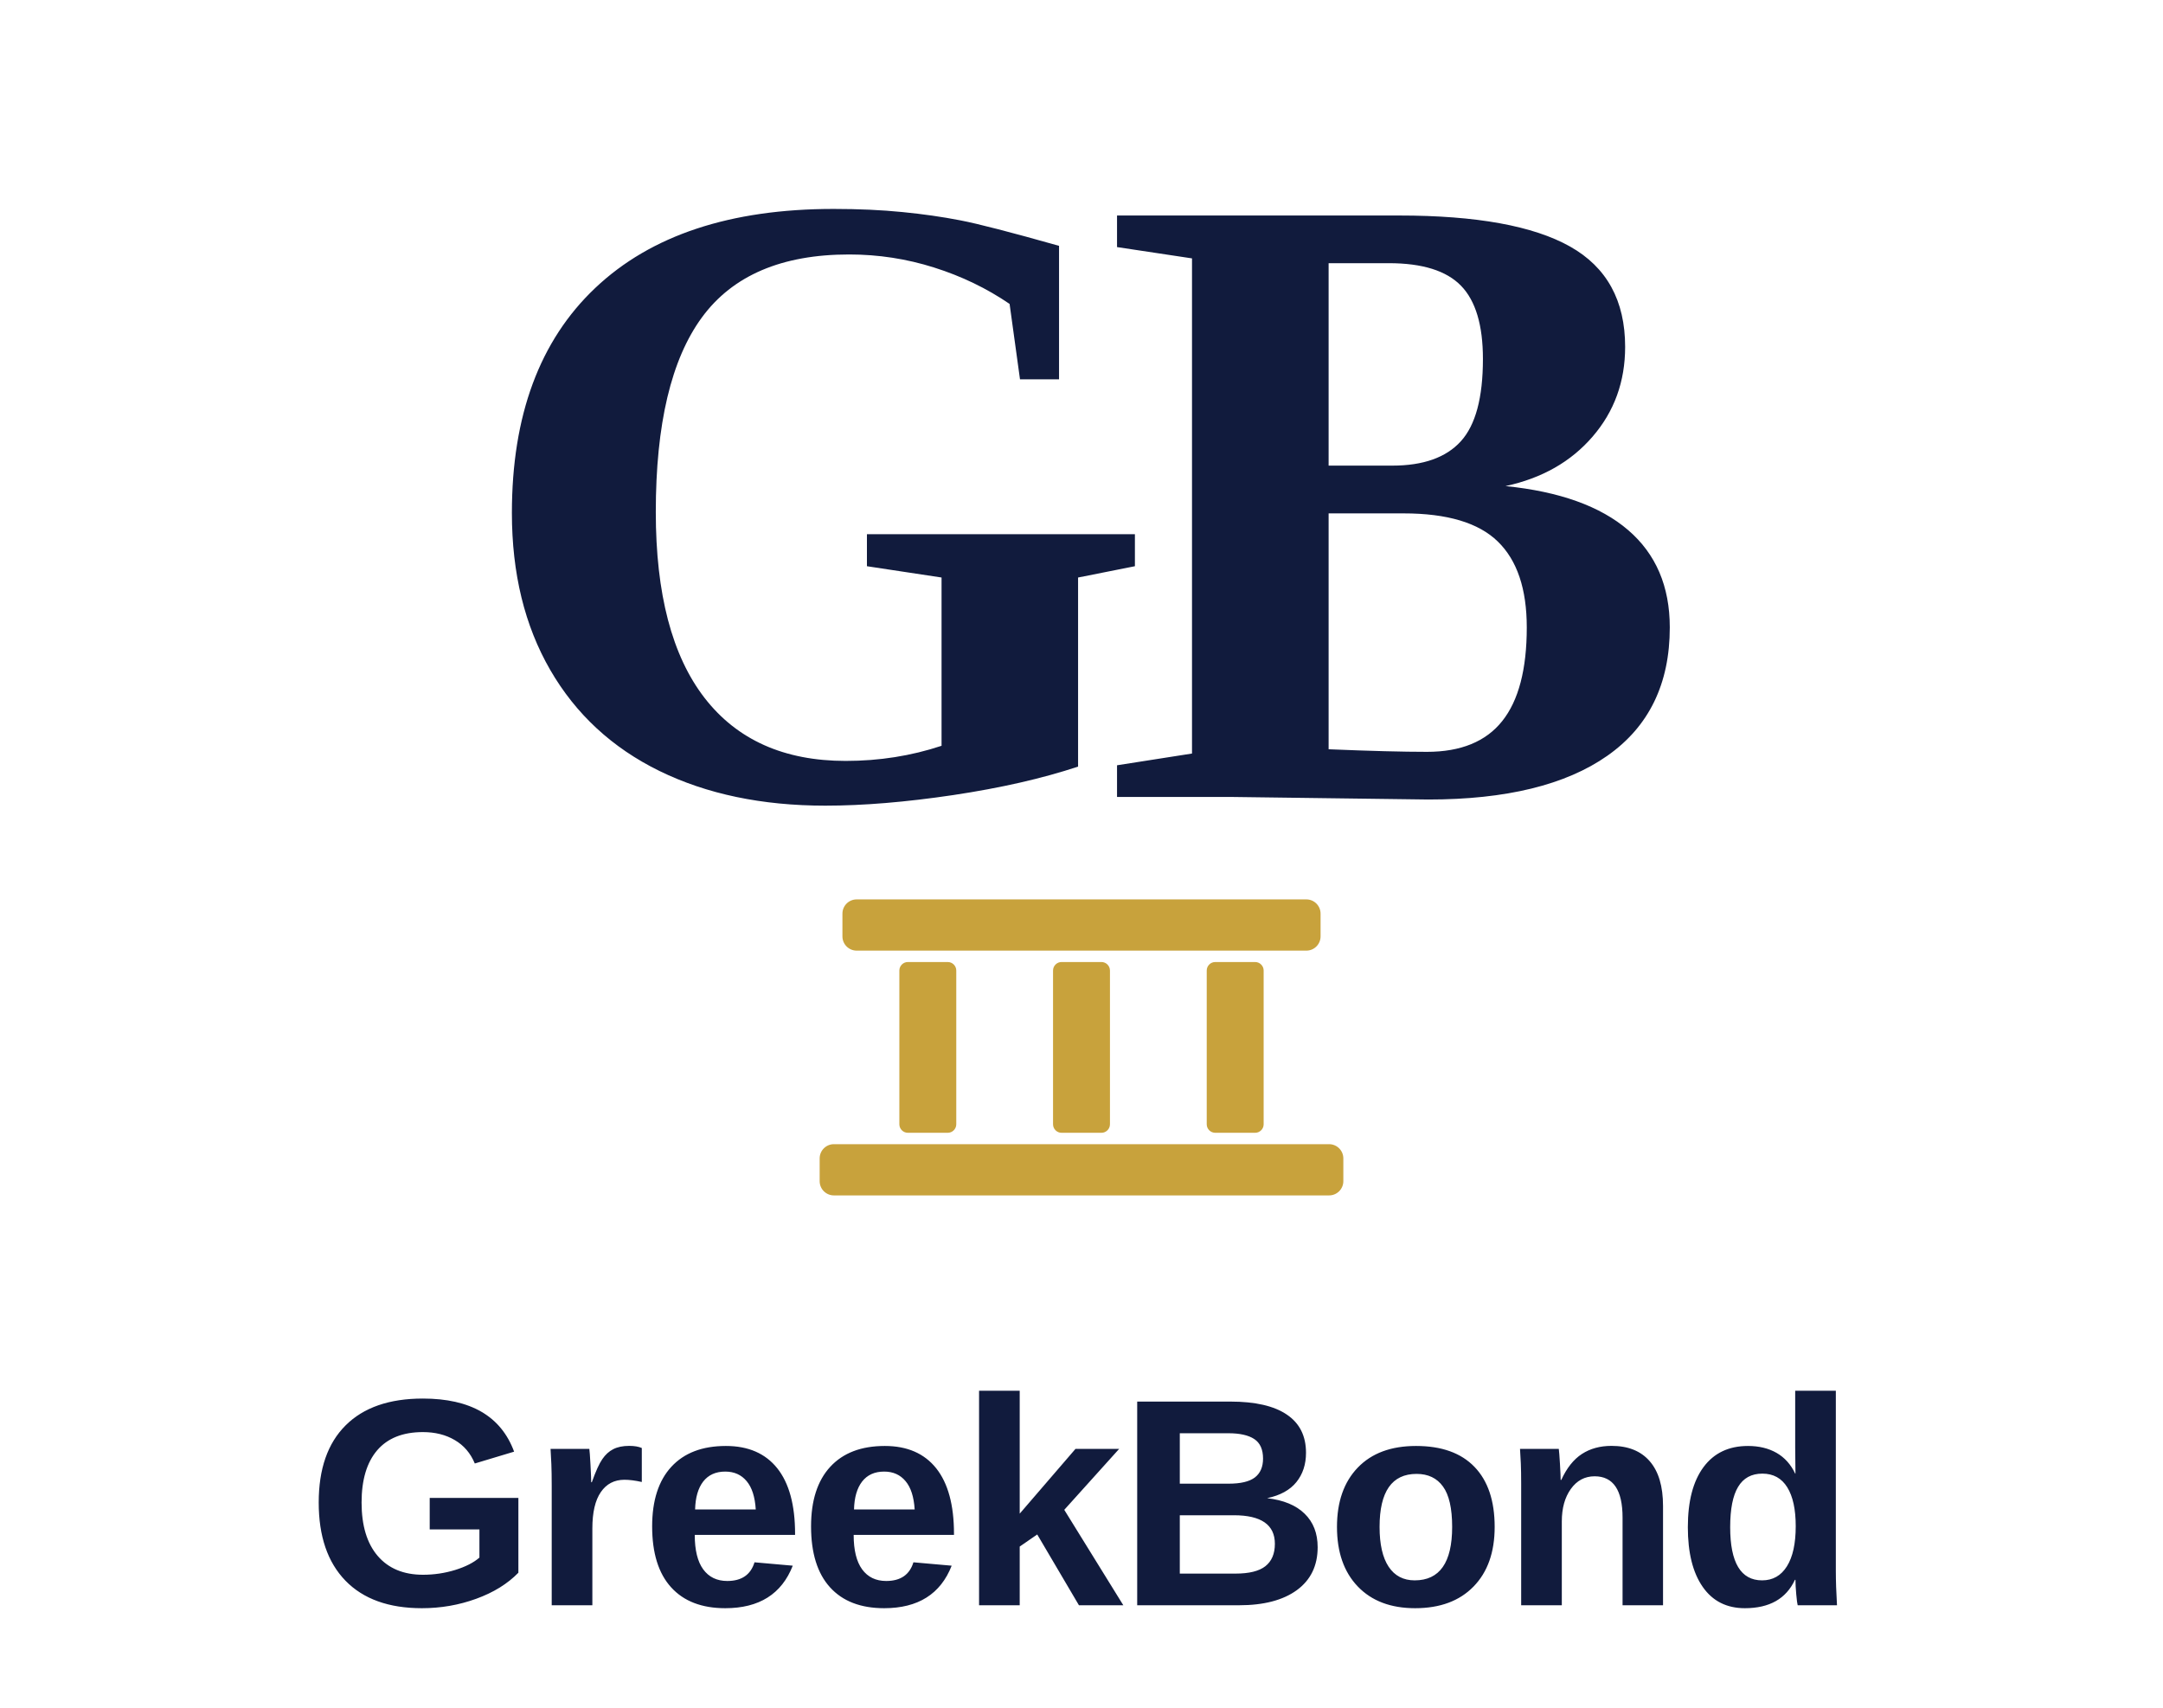
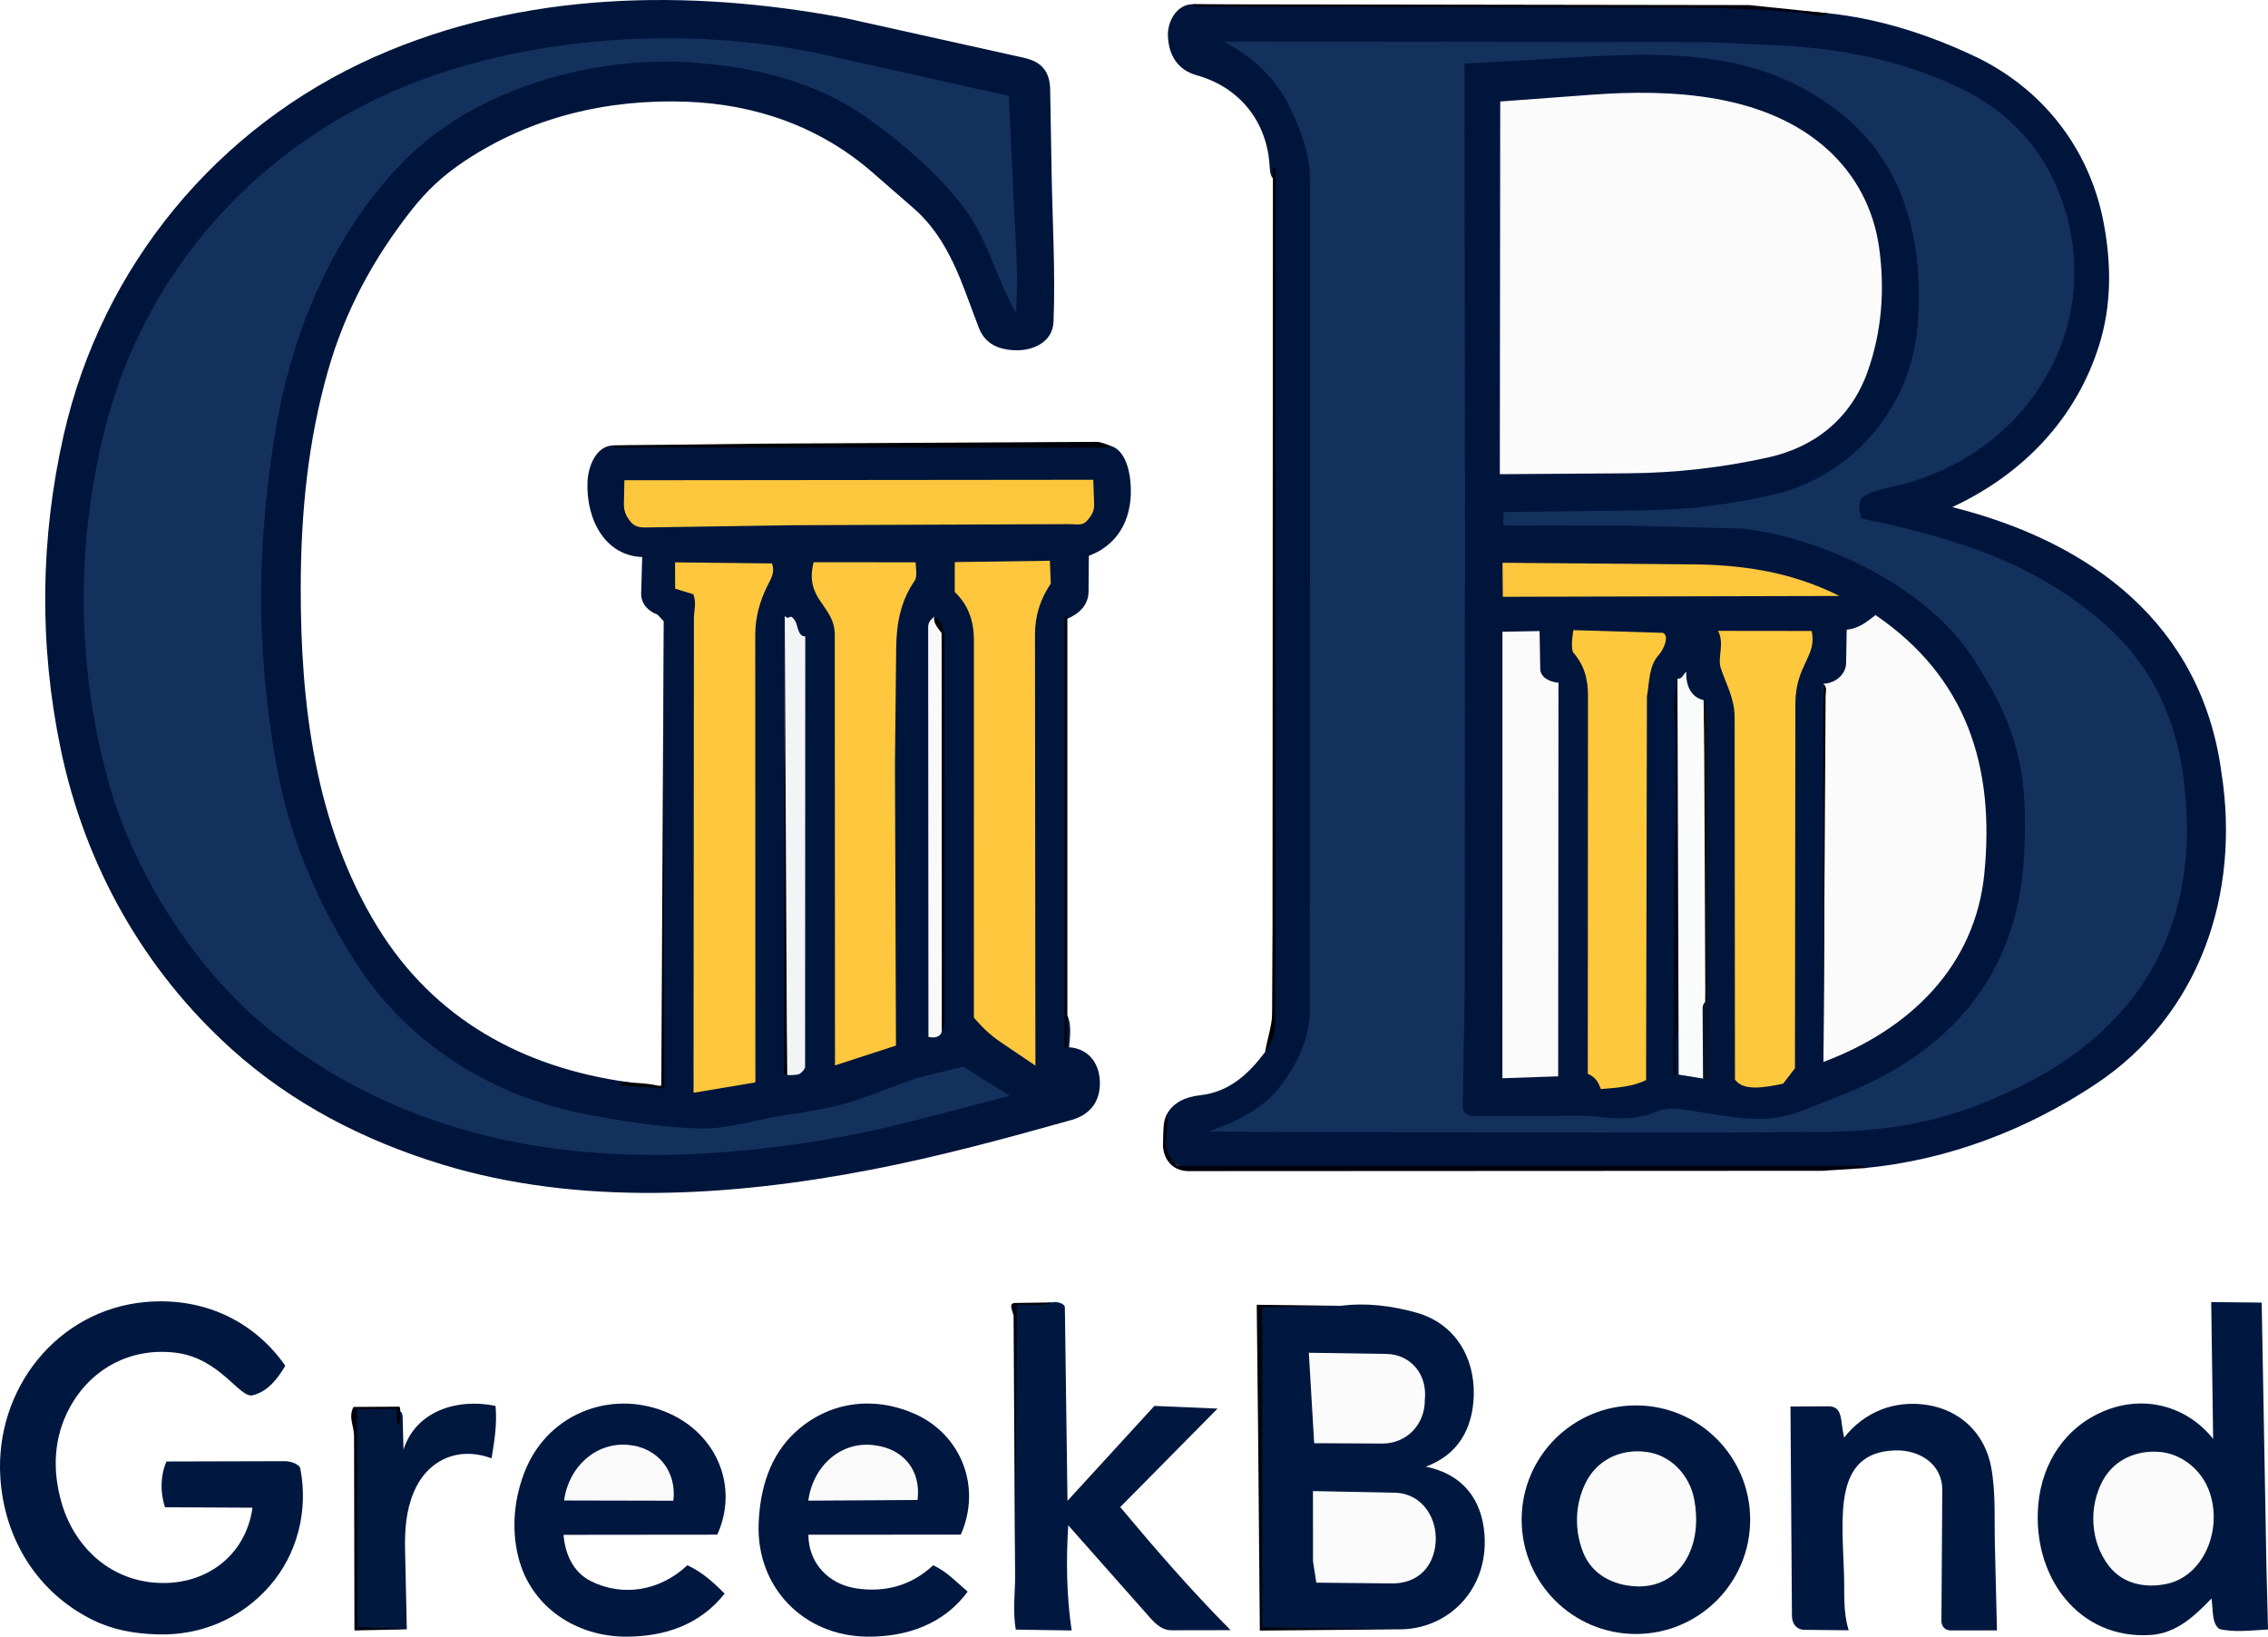
- <svg xmlns="http://www.w3.org/2000/svg" viewBox="0 0 380 300" role="img" aria-label="GreekBond">
-   <g transform="translate(70,8)">
-     <text x="120" y="132" text-anchor="middle" font-family="Georgia, 'Times New Roman', 'Noto Serif', serif" font-weight="700" font-size="156" letter-spacing="-10" fill="#111b3d">GB</text>
-     <g fill="#c8a23c">
-       <rect x="78" y="150" width="84" height="9" rx="2.5" />
-       <rect x="88" y="161" width="10" height="30" rx="1.5" />
-       <rect x="115" y="161" width="10" height="30" rx="1.5" />
-       <rect x="142" y="161" width="10" height="30" rx="1.5" />
-       <rect x="74" y="193" width="92" height="9" rx="2.5" />
+ <svg xmlns="http://www.w3.org/2000/svg" id="Layer_1" data-name="Layer 1" viewBox="0 0 1039.72 750.11">
+   <defs>
+     <style>
+       .cls-1 {
+         fill: #000008;
+       }
+ 
+       .cls-2 {
+         fill: #fafafb;
+       }
+ 
+       .cls-3 {
+         fill: #000003;
+       }
+ 
+       .cls-4 {
+         fill: #101116;
+       }
+ 
+       .cls-5 {
+         fill: #f3f4f5;
+       }
+ 
+       .cls-6 {
+         fill: #14305d;
+       }
+ 
+       .cls-7 {
+         fill: #14315e;
+       }
+ 
+       .cls-8 {
+         fill: #00000b;
+       }
+ 
+       .cls-9 {
+         fill: #03030a;
+       }
+ 
+       .cls-10 {
+         fill: #01010d;
+       }
+ 
+       .cls-11 {
+         fill: #f9f9fa;
+       }
+ 
+       .cls-12 {
+         fill: #fec73d;
+       }
+ 
+       .cls-13 {
+         fill: #00183f;
+       }
+ 
+       .cls-14 {
+         fill: #000001;
+       }
+ 
+       .cls-15 {
+         fill: #00000e;
+       }
+ 
+       .cls-16 {
+         fill: #000007;
+       }
+ 
+       .cls-17 {
+         fill: #010001;
+       }
+ 
+       .cls-18 {
+         fill: #00153c;
+       }
+ 
+       .cls-19 {
+         fill: #000106;
+       }
+ 
+       .cls-20 {
+         fill: #00173e;
+       }
+ 
+       .cls-21 {
+         fill: #00173f;
+       }
+ 
+       .cls-22 {
+         fill: #010105;
+       }
+ 
+       .cls-23 {
+         fill: #010008;
+       }
+ 
+       .cls-24 {
+         fill: #fbfafb;
+       }
+ 
+       .cls-25 {
+         fill: #00153b;
+       }
+ 
+       .cls-26 {
+         fill: #03061a;
+       }
+ 
+       .cls-27 {
+         fill: #fbfbfb;
+       }
+ 
+       .cls-28 {
+         fill: #03030c;
+       }
+ 
+       .cls-29 {
+         fill: #fafbfb;
+       }
+ 
+       .cls-30 {
+         fill: #fdc73d;
+       }
+ 
+       .cls-31 {
+         fill: #fec83d;
+       }
+     </style>
+   </defs>
+   <path class="cls-13" d="M71.14,725.37c22.85,1.73,41.57-12.23,44.6-34.37l-40.11-.2c-2.22-6.87-2.16-14.43.68-20.98l54.52-.14c1.91,0,6.42,1.15,6.86,3.44,3.73,19.4-1.44,39.38-14.18,53.88-12.87,14.65-31.25,22.76-51.63,22.06-10.41-.36-20.04-2.02-29.37-6.62-25.52-12.57-40.67-37.34-42.37-65.54-2.43-40.35,26.12-76.58,66.64-80.17,25.92-2.3,49.32,8.21,64.01,29.2-3.5,6.02-8.15,11.92-14.95,13.55-6.08,1.46-14.89-17-35.29-19.51-20.51-2.53-38.81,7.2-48.57,25.13-7.34,13.48-8.06,28.35-3.88,43.21,5.62,19.97,21.39,35.43,43.03,37.07Z" />
+   <path class="cls-13" d="M465.38,722.73c-.15-41.95-.05-83.66.32-125.11,5.61.19,11.18-.04,16.7-.69,1.39-.57,5.75.25,5.77,2.28l1.2,88.63,39.84-43.49,28.96,1.23-44.62,45.13c16.09,19.25,32.37,38.05,50.61,56.42l-27.11.05c-5.19,0-8.55-4.3-11.68-7.84l-35.65-40.26c-.98,15.79-.86,31.57,1.55,48.19l-25.62-.39c-1.41-8.74-.33-16.51-.28-24.15Z" />
+   <path class="cls-13" d="M868.8,664.74c-28.39.85-24.29,29.88-23.44,56.86.28,8.86-.51,17.05,2.15,25.58l-20.25-.2c-3.57-.03-5.72-2.59-5.78-6.33l-.67-96.04,17.27-.08c7.04-.03,5.45,6.58,7.33,14.32,9.42-11.94,23.05-17.01,37.29-15.06,15.78,2.16,27.34,13.1,30.17,28.94,2.08,11.64,1.36,23.43,1.65,35.43l.95,39.09h-21.08c-2.51.01-4.22-1.5-4.38-4.16l.39-60.11c.08-12.19-10.69-18.56-21.61-18.24Z" />
+   <path class="cls-20" d="M186.5,746.73l-23.24-.27c-.21-33.76-.3-67.48-.28-101.14l19.34-.11c.12,4.01.5,4.51,1.13,1.5.58.41,1.1,1.29,1.13,2.59l.4,15.12c5.41-17.3,24.1-23.82,42.2-20.08.74,8.46-.48,15.82-1.83,24.04-15.74-5.86-29.78,1.19-35.74,15.66-3.5,8.48-4.12,17.2-3.91,26.61l.8,36.09Z" />
+   <path class="cls-8" d="M183.44,646.71c-.2,1.65.29,4.57-.65,6.36-.08,0-.5-.18-.75-.61l-.11-6.73-18.28.09.14,99.84,22.69,1.07-23.99.53-.18-89.21c0-4.36-2.75-8.52-.25-13.23l20.88-.13c.6,0,.53,1.65.49,2.01Z" />
+   <path class="cls-8" d="M482.4,596.93c-5.44,2.24-10.66.61-16.23,1.12l-.8,124.68-.71-119.6c0-1.51-2.86-5.87.66-5.96l17.08-.25Z" />
+   <g>
+     <path class="cls-21" d="M315.12,717.37c6.86,3.21,11.8,7.71,17.07,13.02-11.31,14.26-27.31,19.66-44.95,19.72-22.93.08-43.83-13.46-49.61-36.42-3.38-13.41-1.86-27.97,3.49-40.6,11.06-26.11,40.63-36.68,65.89-25.21,21.58,9.79,31.74,33.45,21.82,55.48l-70.48.07c.69,8.83,4.47,17.19,12.47,21.2,14.58,7.3,31.64,4.64,44.3-7.26Z" />
+     <path class="cls-2" d="M308.69,687.8l-50.08-.11c2.01-15.35,14.42-26.72,29.23-25.49,13.95,1.15,22.47,12.39,20.85,25.61Z" />
+   </g>
+   <g>
+     <path class="cls-21" d="M427.79,717.38c6.29,2.93,10.29,7.33,15.82,12.11-11.02,14.95-28.03,20.78-46.01,20.62-29.18-.27-50.94-22.6-49.81-51.84.61-15.96,5.11-31.29,17.1-42.15,15.18-13.75,35.3-16.35,53.84-8.4,21.85,9.36,31.46,33.68,21.73,55.63l-69.87.03c.01,13,9.25,22.71,21.96,24.6s24.88-.91,35.25-10.6Z" />
+     <path class="cls-2" d="M420.64,687.47l-50.09.3c2.16-16.12,15.26-27.67,30.72-25.34,12.42,1.62,21.11,10.99,19.37,25.04Z" />
+   </g>
+   <g>
+     <circle class="cls-13" cx="749.95" cy="696.5" r="52.38" />
+     <path class="cls-27" d="M749.95,727.04c-10.59-.48-20.17-5.46-24.18-15.54-4.03-10.14-3.81-21.61.94-31.51,5.3-11.05,16.42-16.23,28.44-14.5,10.58,1.52,19.45,10.24,21.6,22.06,1.55,8.54,1.03,17.37-2.61,25.03-4.63,9.76-13.52,14.96-24.2,14.48Z" />
+   </g>
+   <g>
+     <path class="cls-13" d="M640.96,746.75l-62.79-.17-.75-146.74.47-1.25,36.72-.11c11.76-1.54,23.66,0,34.86,3.17,17.47,4.94,26.68,20.42,26.14,37.98-.46,15.02-7.05,27.1-21.97,32.55,17.19,3.53,25.71,15.28,26.89,31.07,1.91,25.54-16.99,43.84-39.57,43.51Z" />
+     <polygon class="cls-28" points="614.61 598.48 578.71 599.17 578.66 745.83 640.96 746.75 577.54 747.32 576.75 656.12 576.12 597.99 614.61 598.48" />
+     <path class="cls-27" d="M637.98,725.71l-34.53-.35-1.53-9.81-.02-32.17,37.41.74c13.15.26,20.55,12.71,18.59,24.95-1.64,10.22-8.87,16.75-19.92,16.64Z" />
+     <path class="cls-27" d="M653.19,641.47c.09,11.6-8.5,20.18-19.48,20.13l-31.25-.16-2.45-41.45,35.51.54c11.03.17,18.9,9.2,17.67,20.95Z" />
+   </g>
+   <g>
+     <path class="cls-13" d="M1013.82,732.61c-7.53,7.8-15.92,15.96-27.95,16.74-32.84,2.12-54.27-26.55-51.48-59.56,1.64-19.46,12.57-35.95,30.56-43.24s37.4-2.3,49.62,12.88l-.88-62.68,23.14.25,2.17,120.84.73,28.98c-7.54.37-15.41,1.46-22.28-.22-3.56-2.54-2.81-8.33-3.63-13.99Z" />
+     <path class="cls-27" d="M1012.95,683.89c6.02,17.41-2.81,38.51-19.73,42.04-10.08,2.1-20.17-.13-26.43-8.22-8.51-11-9.42-26.9-2.84-39.09,5.22-9.68,15.58-14.15,26.31-13.17,9.79.9,19.1,8.05,22.7,18.45Z" />
+   </g>
+   <g>
+     <g>
+       <path class="cls-25" d="M287.81,495.94c3.76,1.5,11.79,2.63,16.02,1.39l.43-212.6-2.85-3.06c-4.39-1.53-7.6-5.15-7.48-9.72l.47-16.66c-16.51-.54-25.71-16.45-25.08-34.32.25-7.1,3.92-16.73,11.86-16.83,76.02-.18,152.07-.09,228.16.27,5.84,1.83,8.28,9.49,8.9,16.54,1.31,14.72-4.2,28.21-19.07,33.77l-.14,16.47c-.05,6.26-4.62,10.3-9.71,12.35-.36.14-.63.29-.63.43-.21,60.12-.21,121.74,0,182.13,0,.05.28-.3.64-.76,1.8,4.16,1.3,8.8.78,14.64,8.64.58,13.59,6.93,14.07,15.1.55,9.2-4.04,15.72-12.99,18.23-30.57,8.58-60.54,16.72-91.93,22.79-64.22,12.41-134.09,16.76-196.89-2.5-35.73-10.96-68.6-27.87-96.38-52.94-40.23-36.3-67.06-84.15-78.14-137.25-9.99-47.87-9.43-96.62,1.37-144.14C46.81,121.92,99.54,58.07,171.91,25.99,239.58-4.01,315.15-5.28,387.39,8.27l82.03,18.22c7.94,1.76,11.86,6.12,12.01,14.56l.66,38.03c.4,23.04,1.77,45.46.88,68.4-.35,9.06-8.96,13.11-16.83,13.05s-14.53-2.61-17.48-10.48l-6.29-16.76c-5.28-14.08-12.03-27.81-23.39-37.71l-19.01-16.55c-24.05-20.95-53.6-31.3-85.41-32.42-36.19-1.27-71,7.05-101.14,26.92-9.99,6.58-17.73,13.74-24.99,23.02-17.36,22.21-30.22,45.84-38.05,73.32-9.22,32.37-12.42,65-12.51,98.89-.15,54.21,6.63,109.44,35.1,155.94,25.97,42.42,66.9,64.63,114.86,71.25Z" />
+       <g>
+         <path class="cls-7" d="M319.15,517.19c14.18.67,27.55-4.27,41.27-6.21,12.52-1.77,24.18-3.74,36.06-8.13l23.25-8.6,21.7-5.4,21.44,13.37-41.46,10.82c-29.77,7.77-59.07,12.67-90.03,15.05-74.29,5.71-145.14-7.64-204.57-53.5-35.58-27.46-65.11-72.97-77.15-116.5-14.7-53.17-14.97-109.37-1.23-162.81,17.09-66.44,63.01-120.66,124.22-150,60.63-29.05,141.15-34.55,206.27-19.98l83.55,18.68,2.37,50.96c.75,16.05,2.11,31.63.9,48.47-9.23-16.28-13-34.21-24.19-48.72-11.92-15.47-27.16-28.42-42.97-39.91-23.35-16.96-51-23.72-79.26-25.98-47.1-3.77-101.23,11.78-133.87,44.72-18.53,18.7-32.03,40.63-42.18,64.46-13.34,31.34-18.72,63.69-21.81,97.4-3.53,38.45-1.66,75.33,4.94,113.51,5.78,33.41,18.52,64.19,37.07,92.86,23.19,35.85,60.8,59.91,102.6,68.38,17.91,3.63,34.94,6.19,53.08,7.05Z" />
+         <g>
+           <path class="cls-1" d="M509.34,204.41c-.79.24-1.4.7-3.07.7h-223.58c-1.16,0-1.52-.79-1.51-.97l68.03-.8,153.33-.83c2.42-.01,4.9,1.3,6.8,1.89Z" />
+           <path class="cls-22" d="M287.81,495.94c4.53.63,8.77.3,15.35,2.02l1.1-213.23.24,214.11-20.95-1.42c1.18-1.6,2.83-1.22,4.25-1.48Z" />
+           <path class="cls-9" d="M489.31,283.55v181.8s-.26,15.18-.26,15.18c-.36.11-1-.28-1-.65v-197.4c.95-.38,1.34.6,1.26,1.07Z" />
+           <path class="cls-12" d="M346.3,496.07l-28.36,4.77.17-217.11c0-4.21,1.29-7.27-.27-11.36l-8.33-2.57-.06-12.07,44.44.5c1.48,4.09-.33,6.8-2.06,10.22-3.38,6.68-5.6,14.34-5.6,22.56l.06,205.06Z" />
+           <path class="cls-12" d="M410.27,350.16l.47,129.04-27.96,9.09-.09-197.3c0-13.79-14.08-15.8-9.71-33.31l46.76.03c.09,2.26.85,6.52-.38,8.37-6.43,9.29-8.4,19.51-8.52,30.85l-.57,53.23Z" />
+           <path class="cls-12" d="M458.6,477.52c-4.84-3.27-8.29-6.65-12.15-11.12l.02-173.04c0-8.85-2.62-16.11-8.8-22.08l.03-13.67,43.6-.61.41,10.48c-4.67,6.94-7.25,14.49-7.24,23.43l.16,171.03.05,26.47-16.1-10.89Z" />
+           <path class="cls-30" d="M489.71,240.22l-126.42.5-64.97.99c-3.69.06-6.65.39-9.08-2.41-1.82-2.09-3.32-4.67-3.23-8.47l.24-10.73,214.94-.21.39,10.89c.14,3.78-1.3,5.57-2.91,7.5-2.44,2.92-4.44,1.92-8.95,1.94Z" />
+           <path class="cls-5" d="M369.16,291.64l-.08,197.28c0,1.17-2.17,3.4-3.29,3.53-1.21.14-3.46.49-4.99.2-.93-69.96-1.28-140.07-1.05-210.32,1.5,1.6,2.37.15,2.87.3.55.16,1.37.91,2.04,2.2,1.11,1.95,1.15,6.97,4.5,6.82Z" />
+           <path class="cls-11" d="M431.77,471.93c0,2.91-2.58,4.11-6.14,3.3l-.12-187.89c0-2.35,1.39-3.48,2.78-4.72l3.87,7.33c.54,60.74.41,121.4-.39,181.98Z" />
+           <path class="cls-16" d="M359.75,282.33l1.05,210.32c-.35.24-1.33-.09-1.33-1.45l.28-208.86Z" />
+           <path class="cls-3" d="M369.08,488.92l.08-197.28-.08,197.28Z" />
+           <path class="cls-19" d="M431.77,471.93l-.1-181.78c-1.55-2.2-3.99-4.57-3.37-7.53,5.16,3.2,4.7,9.23,4.7,15.62l-.03,172.23c0,1.08-.76,1.48-1.2,1.45Z" />
+         </g>
+       </g>
    </g>
-   </g>
-   <text x="190" y="282" text-anchor="middle" font-family="'Helvetica Neue', Arial, 'Hanken Grotesk', sans-serif" font-weight="700" font-size="52" letter-spacing="-1" fill="#111b3d">GreekBond</text>
+     <g>
+       <path class="cls-18" d="M546.84,1.94c79.09.82,158.36,1.15,237.8.99,17.77.48,35.53,1.53,53.3,3.13,23.15,2.41,45.47,9.49,66.97,19.58,31.28,14.67,53.01,42.37,59.45,76.37,3.57,18.84,3.72,37.68-2.01,56.06-10.46,33.56-34.71,59.15-67.37,74.35,63.71,15.97,114.32,53.71,123.41,121.73,8.69,55.61-9.92,111-57.62,142.69-31.82,21.15-67.92,34.81-105.59,38.47-103.79.23-207.76.28-311.93.17-9.08-2.41-11.91-10.58-8.48-24.51,2.89-5.7,8.83-8.28,15.26-8.98,13.66-1.48,22.48-9.95,29.93-19.82l3.19-9.69c1.06-130.43,1.39-261.07.97-391.92l-.59,1.23c-1.53-1.83-1.39-4.74-1.61-7.25-1.75-19.97-14.48-34.81-33.37-40.06-8.59-2.39-12.8-9.11-13.14-18.03-.25-6.64,4.03-14.52,11.43-14.51Z" />
+       <path class="cls-15" d="M855.19,535.31l-19.73,1.29-290.55.14c-8.14,0-12.23-6.55-11.73-13.24.36-4.81-.27-8.83,1.61-12.52,1.9,6.56-4.23,15.45,5.13,23.35l313.79.02c1.25,0,1.55.78,1.49.97Z" />
+       <path class="cls-17" d="M579.97,482.18c1.02-6.33,3.37-12.44,3.37-19.68l.2-380.7c0-1.71-.49-3.56.5-5.23.08-.04.74.3.74.63l-.18,391.45c0,5.59-2.32,10.47-4.63,13.53Z" />
+       <path class="cls-10" d="M837.95,6.06c-3.3,2.54-8.02.17-12.05-.17l-13.56-1.16-27.71-1.15-236.35-.53c-1.18,0-1.47-.61-1.44-1.1l255.18.38,35.92,3.74Z" />
+       <path class="cls-6" d="M1002.54,377.19c.77,32.47-9.09,63.08-30.39,86.81-18.53,20.64-42.26,33.8-67.99,43.41-22.42,8.37-44.56,11.19-68.52,11.35l-46.52.3h-42.81s-42.88-.11-42.88-.11l-111.73-.08-37.66-.27c12.78-4.5,25.27-10.37,33.63-21.72,6.95-9.43,12.83-21.23,12.83-33.76l.04-380.19c0-12.28-3.94-22.55-8.81-32.91-6.52-13.86-17.37-23.92-30.7-30.98l221.79.23,32.06,1.48c29.4,1.36,58.29,7.21,84.55,20.02,21.95,10.71,37.8,28.18,45.85,51.08,20.27,57.67-15.74,116.13-75,130.59-5.66,1.38-11.12,2.26-16.02,5.14-2.6,1.53-2.07,7.29-.72,10.09,41.13,8.55,77.84,19.44,110.16,47.34,27.93,24.12,37.97,54.79,38.86,92.17Z" />
+       <g>
+         <path class="cls-18" d="M904.37,301.52c20.81,32.02,25.54,52.36,23.52,90.76-2.87,54.56-33.75,89.88-83.23,109.44l-18.47,7.3c-11.56,4.57-22.57,4.43-34.85,2.51l-19.3-3c-4.03-.63-8.97-.67-12.5.86-10.61,4.58-20.69,3.1-31.62,1.97l-52.6.11c-2.73,0-4.77-1.4-4.73-4.25l.87-53.83.14-218.91-.26-205.35,29.77-1.64c51.95-2.86,103.54-9.29,145.67,26.89,27.94,24,35.36,60.02,32.19,95.92-3.25,36.89-30.05,68.04-65.93,76.34-19.32,4.47-38.67,6.98-58.68,7.23l-65.04.81-.19,6.15,59.61.14,49.95,1.29c37.94,4.45,84.64,26.87,105.69,59.26Z" />
+         <g>
+           <path class="cls-27" d="M687.57,217.32l.18-170.8,41.47-3.08c37.42-2.78,80.24-.48,108.48,24.98,13.07,11.78,21.26,27.4,23.72,44.88,2.75,19.58,1.24,38.76-5.26,57.06-7.48,21.04-23.81,34.49-45.57,39.29-21.24,4.69-42.32,7.11-64.32,7.27l-58.7.41Z" />
+           <g>
+             <path class="cls-27" d="M835.91,486.7c.47-57.9.45-115.68-.03-173.34,6.06-.24,10.34-4.72,10.43-9.33l.27-15.44c5.63-.54,9.14-3.56,13.21-6.7,41.88,28.59,54.76,69.51,49.89,118.52-4.21,42.41-34.08,71.4-73.76,86.29Z" />
+             <path class="cls-31" d="M817.45,496.67c-8.51,1.74-18.21,3.59-22.09-1.89l-.15-165.88c0-8.88-3.9-15.15-6.41-22.88-1.49-4.6,1.89-11.14-1.2-16.89l42.92.05c2.61,11.74-7.45,15.28-7.47,33.61l-.19,166.81-5.43,7.07Z" />
+             <path class="cls-31" d="M754.62,495.01c-6.19,3.03-13.28,3.56-20.75,4.13-1.22-3.3-2.43-5.43-5.98-7.01l.09-173.03c0-8.16-1.73-14.26-6.9-20.24-.91-2.64-.26-6.87.2-10.06l41.04,1.24c3.19,1.34.21,7.84-1.72,9.92-4.83,5.19-4.37,12.4-5.6,19.3l-.38,175.75Z" />
+             <path class="cls-24" d="M714.45,312.9l-.13,180.4-25.57.87.02-204.62,17.02-.33.31,17.41c.07,3.66,4.01,5.92,8.35,6.27Z" />
+             <path class="cls-29" d="M780.99,320.82c1.77,46.07,2.03,92.2.77,138.38-.7.57-1.25,1.59-1.24,2.83l.2,32.3-11.16-1.81-.06-20.71-1.19-.21c-.15-53.55.08-107.08.68-160.58,2.07.41,2.67-1.98,4.05-3.19-.29,6.13,2.09,11.83,7.95,13Z" />
+             <path class="cls-30" d="M843.27,273.14l-154.34.38-.14-15.6,84.4.71c24.09.03,47,2.98,70.08,14.5Z" />
+             <path class="cls-26" d="M768.99,311.01l.51,160.79c-2.8,6.7-.28,14.11-1.4,20.92-.32.17-1.05-.18-1.04-.61l.29-94.74.34-8.51c.27-6.72.46-12.55.45-19.02l-.1-34.92c-.01-5.24-1.24-10.1-.37-15.57l1.32-8.35Z" />
+             <path class="cls-4" d="M781.77,459.2l-.49-112.61-.29-25.77c1.18,2.98,2.04,6.33,2.04,10.44l-.07,164.03c-.52-.03-.95-.28-1.26-.73l.07-35.35Z" />
+             <path class="cls-23" d="M714.32,493.29l.13-180.4-.13,180.4Z" />
+             <path class="cls-14" d="M835.88,313.36c1.94,1.92,1.03,3.55,1.03,5.74l-1,167.6-.03-173.34Z" />
+             <path class="cls-1" d="M687.57,217.32l.18-170.8-.18,170.8Z" />
+           </g>
+         </g>
+       </g>
+     </g>
+   </g>
</svg>
